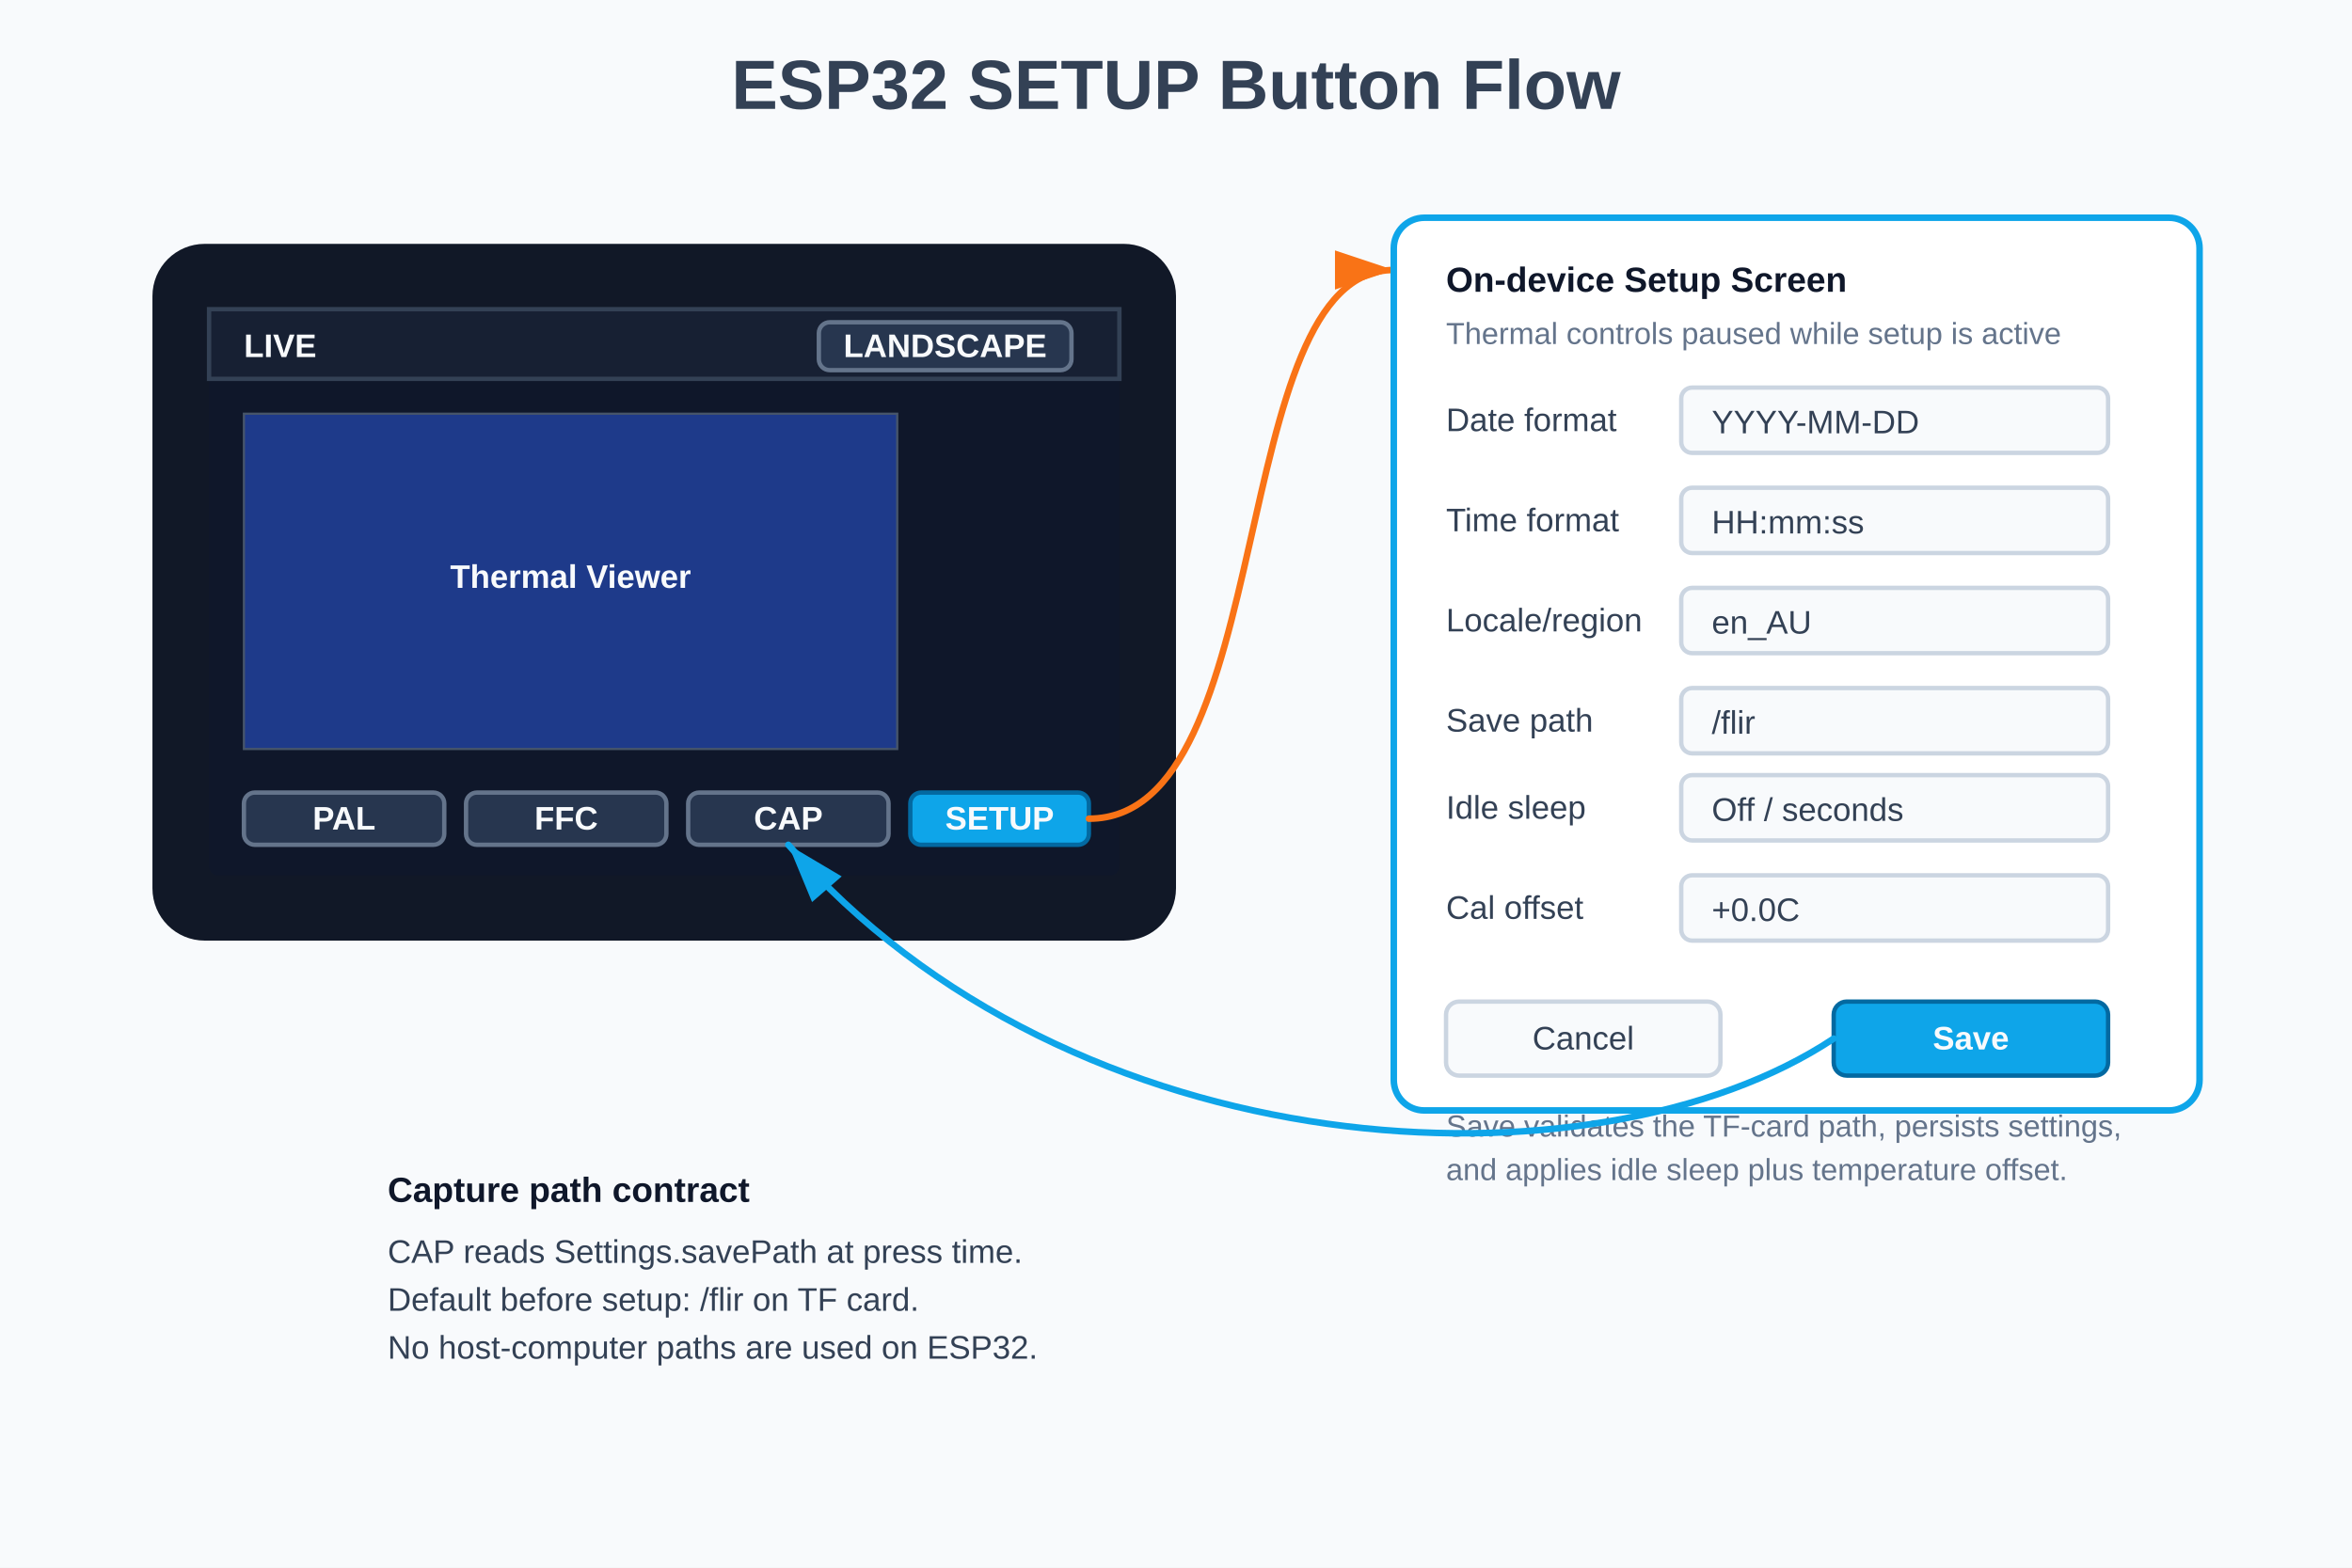
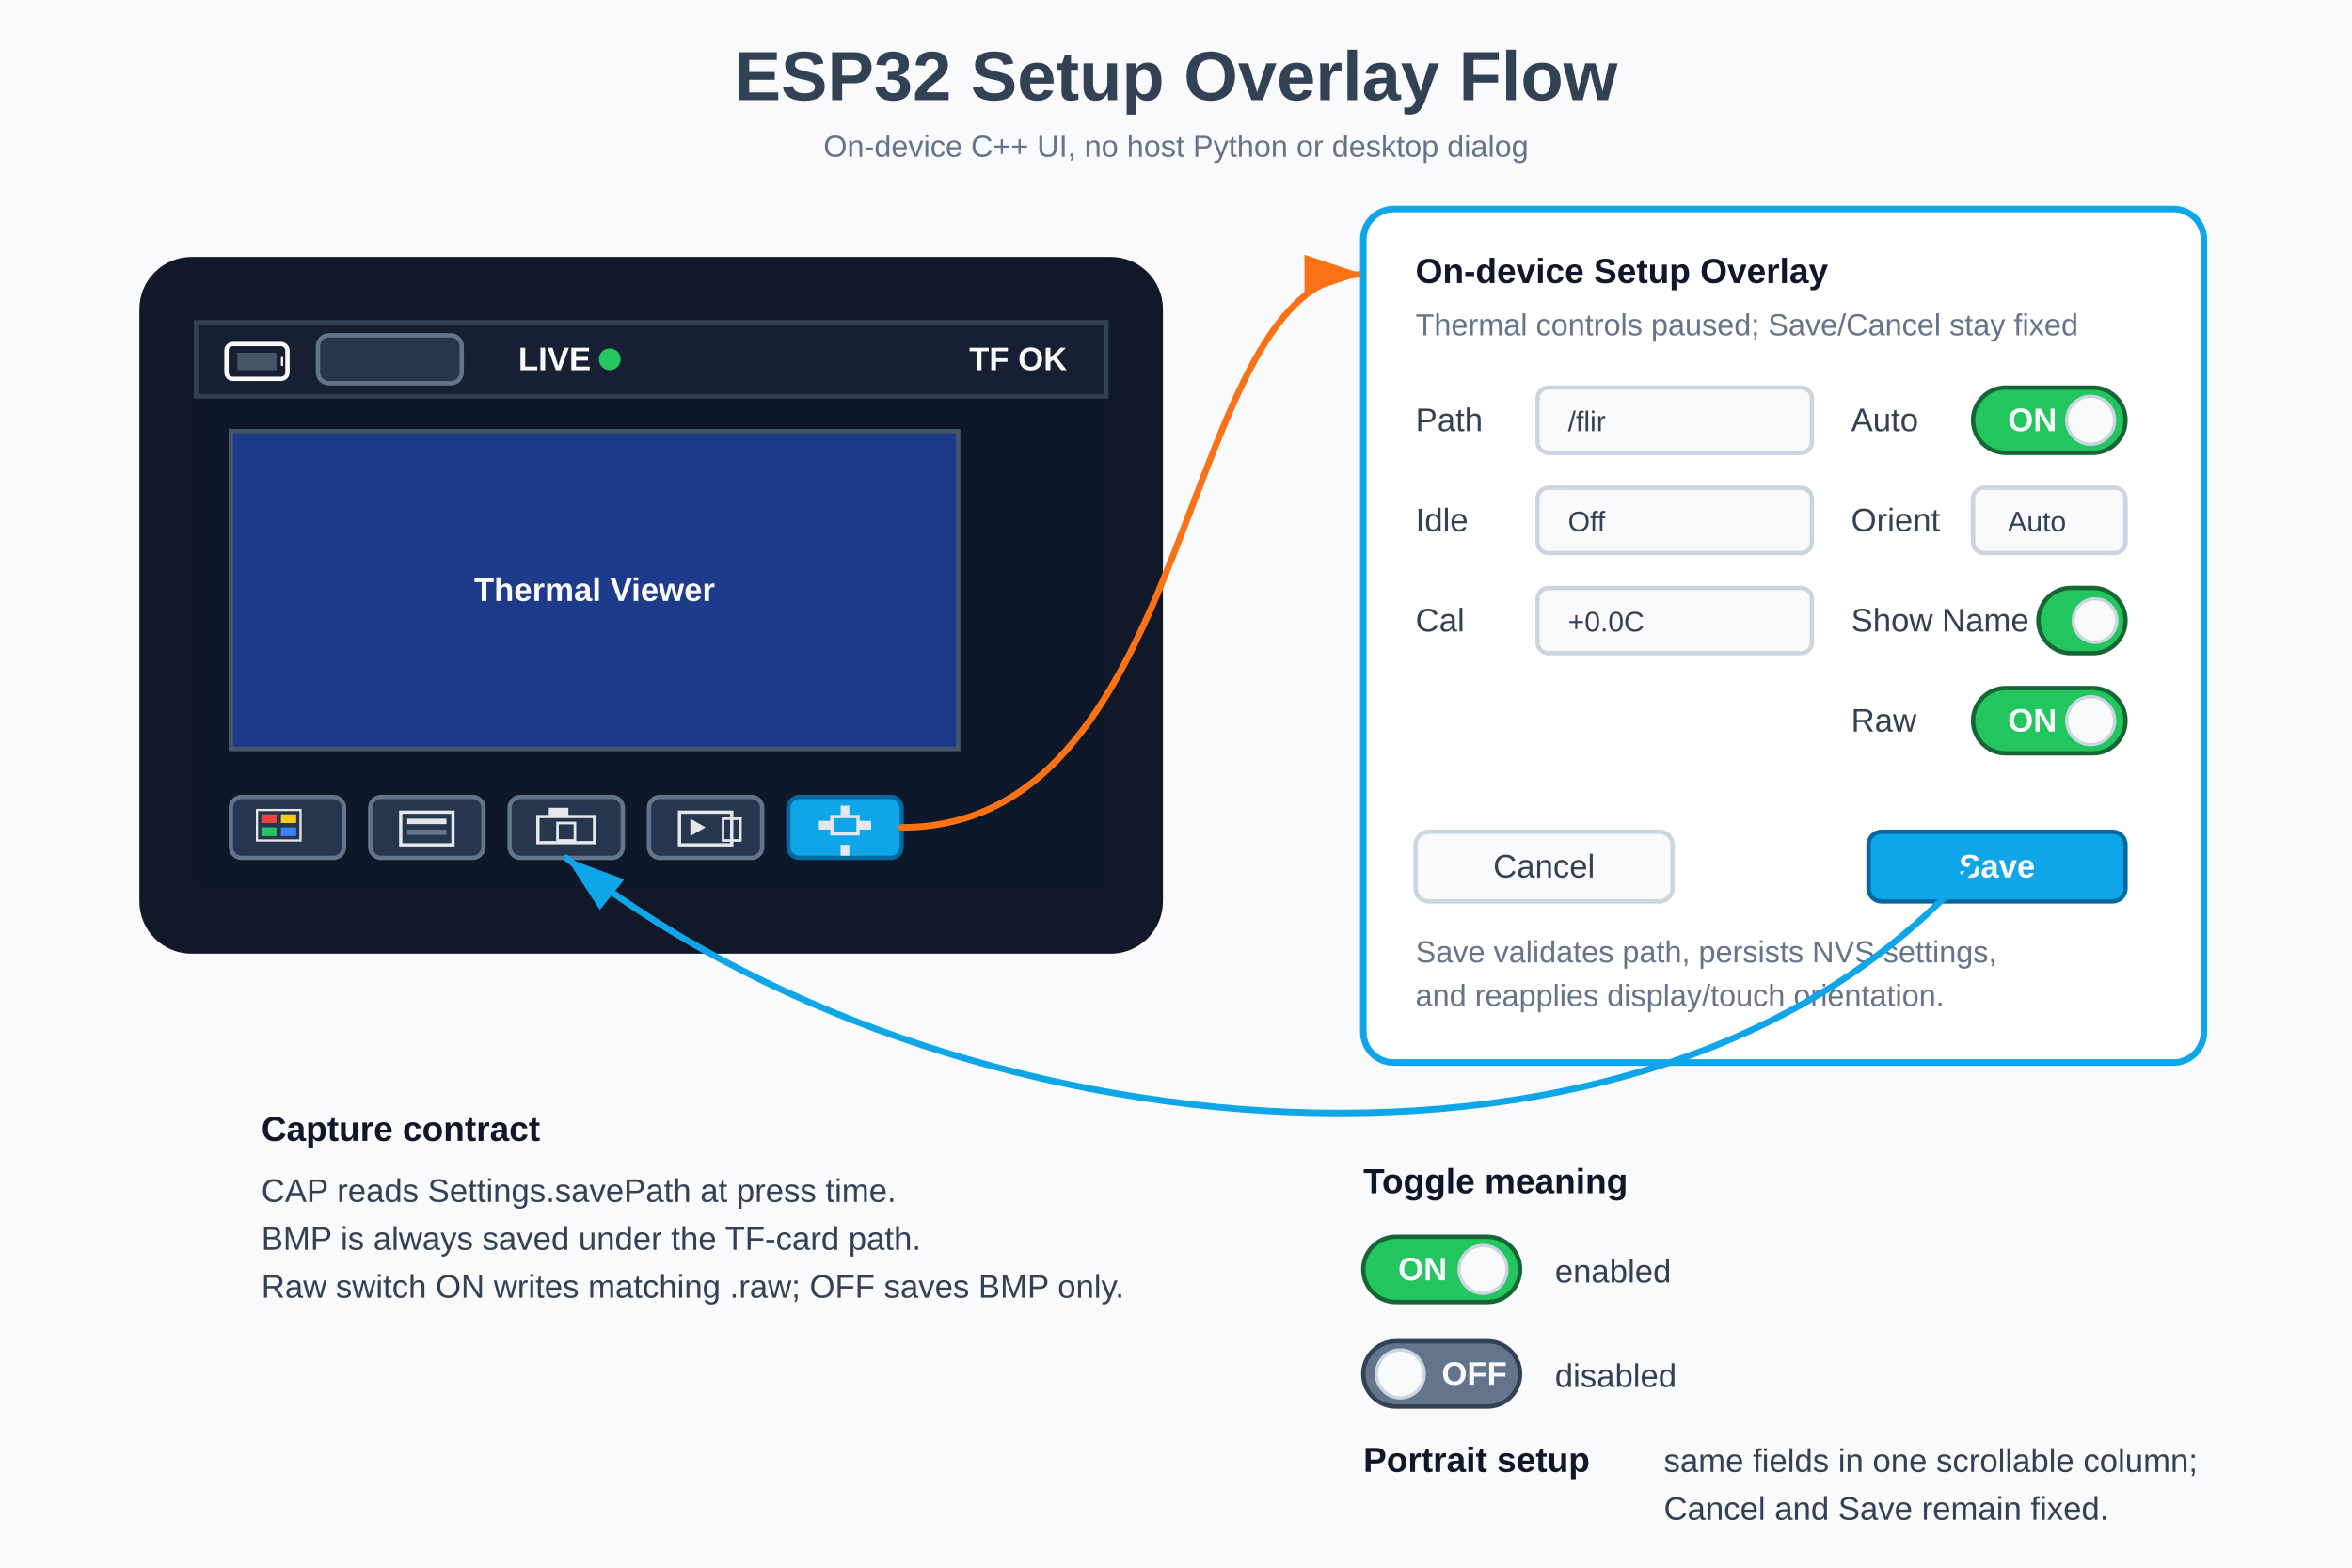
<svg xmlns="http://www.w3.org/2000/svg" width="1080" height="720" viewBox="0 0 1080 720" role="img" aria-labelledby="title desc">
  <defs>
    <style>
      .bg { fill: #f8fafc; }
      .device { fill: #111827; }
      .screen { fill: #0f172a; }
      .panel { fill: #172033; stroke: #334155; stroke-width: 2; }
+       .thermal { fill: #1e3a8a; stroke: #475569; stroke-width: 2; }
      .setup { fill: #ffffff; stroke: #0ea5e9; stroke-width: 3; }
      .field { fill: #f8fafc; stroke: #cbd5e1; stroke-width: 2; }
      .button { fill: #27364f; stroke: #64748b; stroke-width: 2; }
      .primary { fill: #0ea5e9; stroke: #0369a1; stroke-width: 2; }
+       .toggleOn { fill: #22c55e; stroke: #166534; stroke-width: 2; }
+       .toggleOff { fill: #64748b; stroke: #334155; stroke-width: 2; }
+       .knob { fill: #f8fafc; stroke: #cbd5e1; stroke-width: 1.5; }
      .title { font: 700 32px Arial, sans-serif; fill: #334155; }
      .label { font: 700 16px Arial, sans-serif; fill: #0f172a; }
      .text { font: 15px Arial, sans-serif; fill: #334155; }
+       .small { font: 13px Arial, sans-serif; fill: #334155; }
      .white { font: 700 15px Arial, sans-serif; fill: #f8fafc; }
      .muted { font: 14px Arial, sans-serif; fill: #64748b; }
      .line { fill: none; stroke: #f97316; stroke-width: 3; stroke-linecap: round; stroke-linejoin: round; marker-end: url(#arrow); }
-       .line-blue { fill: none; stroke: #0ea5e9; stroke-width: 3; stroke-linecap: round; stroke-linejoin: round; marker-end: url(#arrowBlue); }
+       .lineBlue { fill: none; stroke: #0ea5e9; stroke-width: 3; stroke-linecap: round; stroke-linejoin: round; marker-end: url(#arrowBlue); }
    </style>
    <marker id="arrow" markerWidth="10" markerHeight="10" refX="9" refY="3" orient="auto" markerUnits="strokeWidth">
      <path d="M0,0 L0,6 L9,3 z" fill="#f97316" />
    </marker>
    <marker id="arrowBlue" markerWidth="10" markerHeight="10" refX="9" refY="3" orient="auto" markerUnits="strokeWidth">
      <path d="M0,0 L0,6 L9,3 z" fill="#0ea5e9" />
    </marker>
  </defs>
  <rect class="bg" width="1080" height="720" />
-   <text class="title" x="540" y="50" text-anchor="middle">ESP32 SETUP Button Flow</text>
-   <rect class="device" x="70" y="112" width="470" height="320" rx="24" />
-   <rect class="screen" x="96" y="142" width="418" height="260" rx="4" />
-   <rect class="panel" x="96" y="142" width="418" height="32" />
-   <text class="white" x="112" y="164">LIVE</text>
-   <rect class="button" x="376" y="148" width="116" height="22" rx="5" />
-   <text class="white" x="434" y="164" text-anchor="middle">LANDSCAPE</text>
-   <rect x="112" y="190" width="300" height="154" fill="#1e3a8a" stroke="#475569" />
-   <text class="white" x="262" y="270" text-anchor="middle">Thermal Viewer</text>
-   <rect class="button" x="112" y="364" width="92" height="24" rx="5" />
-   <text class="white" x="158" y="381" text-anchor="middle">PAL</text>
-   <rect class="button" x="214" y="364" width="92" height="24" rx="5" />
-   <text class="white" x="260" y="381" text-anchor="middle">FFC</text>
-   <rect class="button" x="316" y="364" width="92" height="24" rx="5" />
-   <text class="white" x="362" y="381" text-anchor="middle">CAP</text>
-   <rect class="primary" x="418" y="364" width="82" height="24" rx="5" />
-   <text class="white" x="459" y="381" text-anchor="middle">SETUP</text>
-   <path class="line" d="M500 376 C588 376 562 124 640 124" />
-   <rect class="setup" x="640" y="100" width="370" height="410" rx="14" />
-   <text class="label" x="664" y="134">On-device Setup Screen</text>
-   <text class="muted" x="664" y="158">Thermal controls paused while setup is active</text>
-   <text class="text" x="664" y="198">Date format</text>
-   <rect class="field" x="772" y="178" width="196" height="30" rx="5" />
-   <text class="text" x="786" y="199">YYYY-MM-DD</text>
-   <text class="text" x="664" y="244">Time format</text>
-   <rect class="field" x="772" y="224" width="196" height="30" rx="5" />
-   <text class="text" x="786" y="245">HH:mm:ss</text>
-   <text class="text" x="664" y="290">Locale/region</text>
-   <rect class="field" x="772" y="270" width="196" height="30" rx="5" />
-   <text class="text" x="786" y="291">en_AU</text>
-   <text class="text" x="664" y="336">Save path</text>
-   <rect class="field" x="772" y="316" width="196" height="30" rx="5" />
-   <text class="text" x="786" y="337">/flir</text>
-   <text class="text" x="664" y="376">Idle sleep</text>
-   <rect class="field" x="772" y="356" width="196" height="30" rx="5" />
-   <text class="text" x="786" y="377">Off / seconds</text>
-   <text class="text" x="664" y="422">Cal offset</text>
-   <rect class="field" x="772" y="402" width="196" height="30" rx="5" />
-   <text class="text" x="786" y="423">+0.0C</text>
-   <rect class="field" x="664" y="460" width="126" height="34" rx="6" />
-   <text class="text" x="727" y="482" text-anchor="middle">Cancel</text>
-   <rect class="primary" x="842" y="460" width="126" height="34" rx="6" />
-   <text class="white" x="905" y="482" text-anchor="middle">Save</text>
-   <text class="muted" x="664" y="522">
-     <tspan x="664" dy="0">Save validates the TF-card path, persists settings,</tspan>
-     <tspan x="664" dy="20">and applies idle sleep plus temperature offset.</tspan>
+   <text class="title" x="540" y="46" text-anchor="middle">ESP32 Setup Overlay Flow</text>
+   <text class="muted" x="540" y="72" text-anchor="middle">On-device C++ UI, no host Python or desktop dialog</text>
+   <rect class="device" x="64" y="118" width="470" height="320" rx="24" />
+   <rect class="screen" x="90" y="148" width="418" height="260" rx="4" />
+   <rect class="panel" x="90" y="148" width="418" height="34" />
+   <rect x="104" y="158" width="28" height="16" rx="3" fill="none" stroke="#f8fafc" stroke-width="2" />
+   <rect x="109" y="162" width="18" height="8" fill="#475569" />
+   <rect x="129" y="164" width="1" height="4" fill="#f8fafc" />
+   <rect class="button" x="146" y="154" width="66" height="22" rx="5" />
+   <text class="white" x="238" y="170">LIVE</text>
+   <circle cx="280" cy="165" r="5" fill="#22c55e" />
+   <text class="white" x="490" y="170" text-anchor="end">TF OK</text>
+   <rect class="thermal" x="106" y="198" width="334" height="146" />
+   <text class="white" x="273" y="276" text-anchor="middle">Thermal Viewer</text>
+   <rect class="button" x="106" y="366" width="52" height="28" rx="5" />
+   <rect x="120" y="374" width="7" height="4" fill="#ef4444" />
+   <rect x="129" y="374" width="7" height="4" fill="#facc15" />
+   <rect x="120" y="380" width="7" height="4" fill="#22c55e" />
+   <rect x="129" y="380" width="7" height="4" fill="#3b82f6" />
+   <rect x="118" y="372" width="20" height="14" fill="none" stroke="#e5e7eb" stroke-width="1" />
+   <rect class="button" x="170" y="366" width="52" height="28" rx="5" />
+   <rect x="184" y="373" width="24" height="15" fill="none" stroke="#e5e7eb" stroke-width="1.5" />
+   <rect x="187" y="376" width="18" height="2.5" fill="#e5e7eb" />
+   <rect x="187" y="381" width="18" height="2.5" fill="#64748b" />
+   <rect class="button" x="234" y="366" width="52" height="28" rx="5" />
+   <rect x="247" y="375" width="26" height="12" fill="none" stroke="#e5e7eb" stroke-width="1.5" />
+   <rect x="252" y="371" width="9" height="4" fill="#e5e7eb" />
+   <rect x="256" y="378" width="8" height="8" fill="none" stroke="#e5e7eb" stroke-width="1.2" />
+   <rect class="button" x="298" y="366" width="52" height="28" rx="5" />
+   <rect x="312" y="373" width="24" height="15" fill="none" stroke="#e5e7eb" stroke-width="1.5" />
+   <polygon points="317,376 317,384 324,380" fill="#e5e7eb" />
+   <rect x="332" y="376" width="8" height="10" fill="none" stroke="#e5e7eb" stroke-width="1.2" />
+   <rect class="primary" x="362" y="366" width="52" height="28" rx="5" />
+   <rect x="382" y="375" width="12" height="8" fill="none" stroke="#e5e7eb" stroke-width="1.5" />
+   <rect x="386" y="370" width="4" height="5" fill="#e5e7eb" />
+   <rect x="386" y="388" width="4" height="5" fill="#e5e7eb" />
+   <rect x="376" y="377" width="6" height="4" fill="#e5e7eb" />
+   <rect x="394" y="377" width="6" height="4" fill="#e5e7eb" />
+   <path class="line" d="M414 380 C552 380 540 126 626 126" />
+   <rect class="setup" x="626" y="96" width="386" height="392" rx="14" />
+   <text class="label" x="650" y="130">On-device Setup Overlay</text>
+   <text class="muted" x="650" y="154">Thermal controls paused; Save/Cancel stay fixed</text>
+   <text class="text" x="650" y="198">Path</text>
+   <rect class="field" x="706" y="178" width="126" height="30" rx="5" />
+   <text class="small" x="720" y="198">/flir</text>
+   <text class="text" x="850" y="198">Auto</text>
+   <rect class="toggleOn" x="906" y="178" width="70" height="30" rx="15" />
+   <circle class="knob" cx="960" cy="193" r="11" />
+   <text class="white" x="922" y="198">ON</text>
+   <text class="text" x="650" y="244">Idle</text>
+   <rect class="field" x="706" y="224" width="126" height="30" rx="5" />
+   <text class="small" x="720" y="244">Off</text>
+   <text class="text" x="850" y="244">Orient</text>
+   <rect class="field" x="906" y="224" width="70" height="30" rx="5" />
+   <text class="small" x="922" y="244">Auto</text>
+   <text class="text" x="650" y="290">Cal</text>
+   <rect class="field" x="706" y="270" width="126" height="30" rx="5" />
+   <text class="small" x="720" y="290">+0.0C</text>
+   <text class="text" x="850" y="290">Show Name</text>
+   <rect class="toggleOn" x="936" y="270" width="40" height="30" rx="15" />
+   <circle class="knob" cx="962" cy="285" r="10" />
+   <text class="text" x="850" y="336">Raw</text>
+   <rect class="toggleOn" x="906" y="316" width="70" height="30" rx="15" />
+   <circle class="knob" cx="960" cy="331" r="11" />
+   <text class="white" x="922" y="336">ON</text>
+   <rect class="field" x="650" y="382" width="118" height="32" rx="6" />
+   <text class="text" x="709" y="403" text-anchor="middle">Cancel</text>
+   <rect class="primary" x="858" y="382" width="118" height="32" rx="6" />
+   <text class="white" x="917" y="403" text-anchor="middle">Save</text>
+   <text class="muted" x="650" y="442">
+     <tspan x="650" dy="0">Save validates path, persists NVS settings,</tspan>
+     <tspan x="650" dy="20">and reapplies display/touch orientation.</tspan>
  </text>
-   <path class="line-blue" d="M842 477 C732 550 492 538 362 388" />
-   <text class="label" x="178" y="552">Capture path contract</text>
-   <text class="text" x="178" y="580">
-     <tspan x="178" dy="0">CAP reads Settings.savePath at press time.</tspan>
-     <tspan x="178" dy="22">Default before setup: /flir on TF card.</tspan>
-     <tspan x="178" dy="22">No host-computer paths are used on ESP32.</tspan>
+   <path class="lineBlue" d="M906 398 C760 566 432 532 260 394" />
+   <text class="label" x="120" y="524">Capture contract</text>
+   <text class="text" x="120" y="552">
+     <tspan x="120" dy="0">CAP reads Settings.savePath at press time.</tspan>
+     <tspan x="120" dy="22">BMP is always saved under the TF-card path.</tspan>
+     <tspan x="120" dy="22">Raw switch ON writes matching .raw; OFF saves BMP only.</tspan>
+   </text>
+   <text class="label" x="626" y="548">Toggle meaning</text>
+   <rect class="toggleOn" x="626" y="568" width="72" height="30" rx="15" />
+   <circle class="knob" cx="681" cy="583" r="11" />
+   <text class="white" x="642" y="588">ON</text>
+   <text class="text" x="714" y="589">enabled</text>
+   <rect class="toggleOff" x="626" y="616" width="72" height="30" rx="15" />
+   <circle class="knob" cx="643" cy="631" r="11" />
+   <text class="white" x="662" y="636">OFF</text>
+   <text class="text" x="714" y="637">disabled</text>
+   <text class="label" x="626" y="676">Portrait setup</text>
+   <text class="text" x="764" y="676">
+     <tspan x="764" dy="0">same fields in one scrollable column;</tspan>
+     <tspan x="764" dy="22">Cancel and Save remain fixed.</tspan>
  </text>
</svg>
